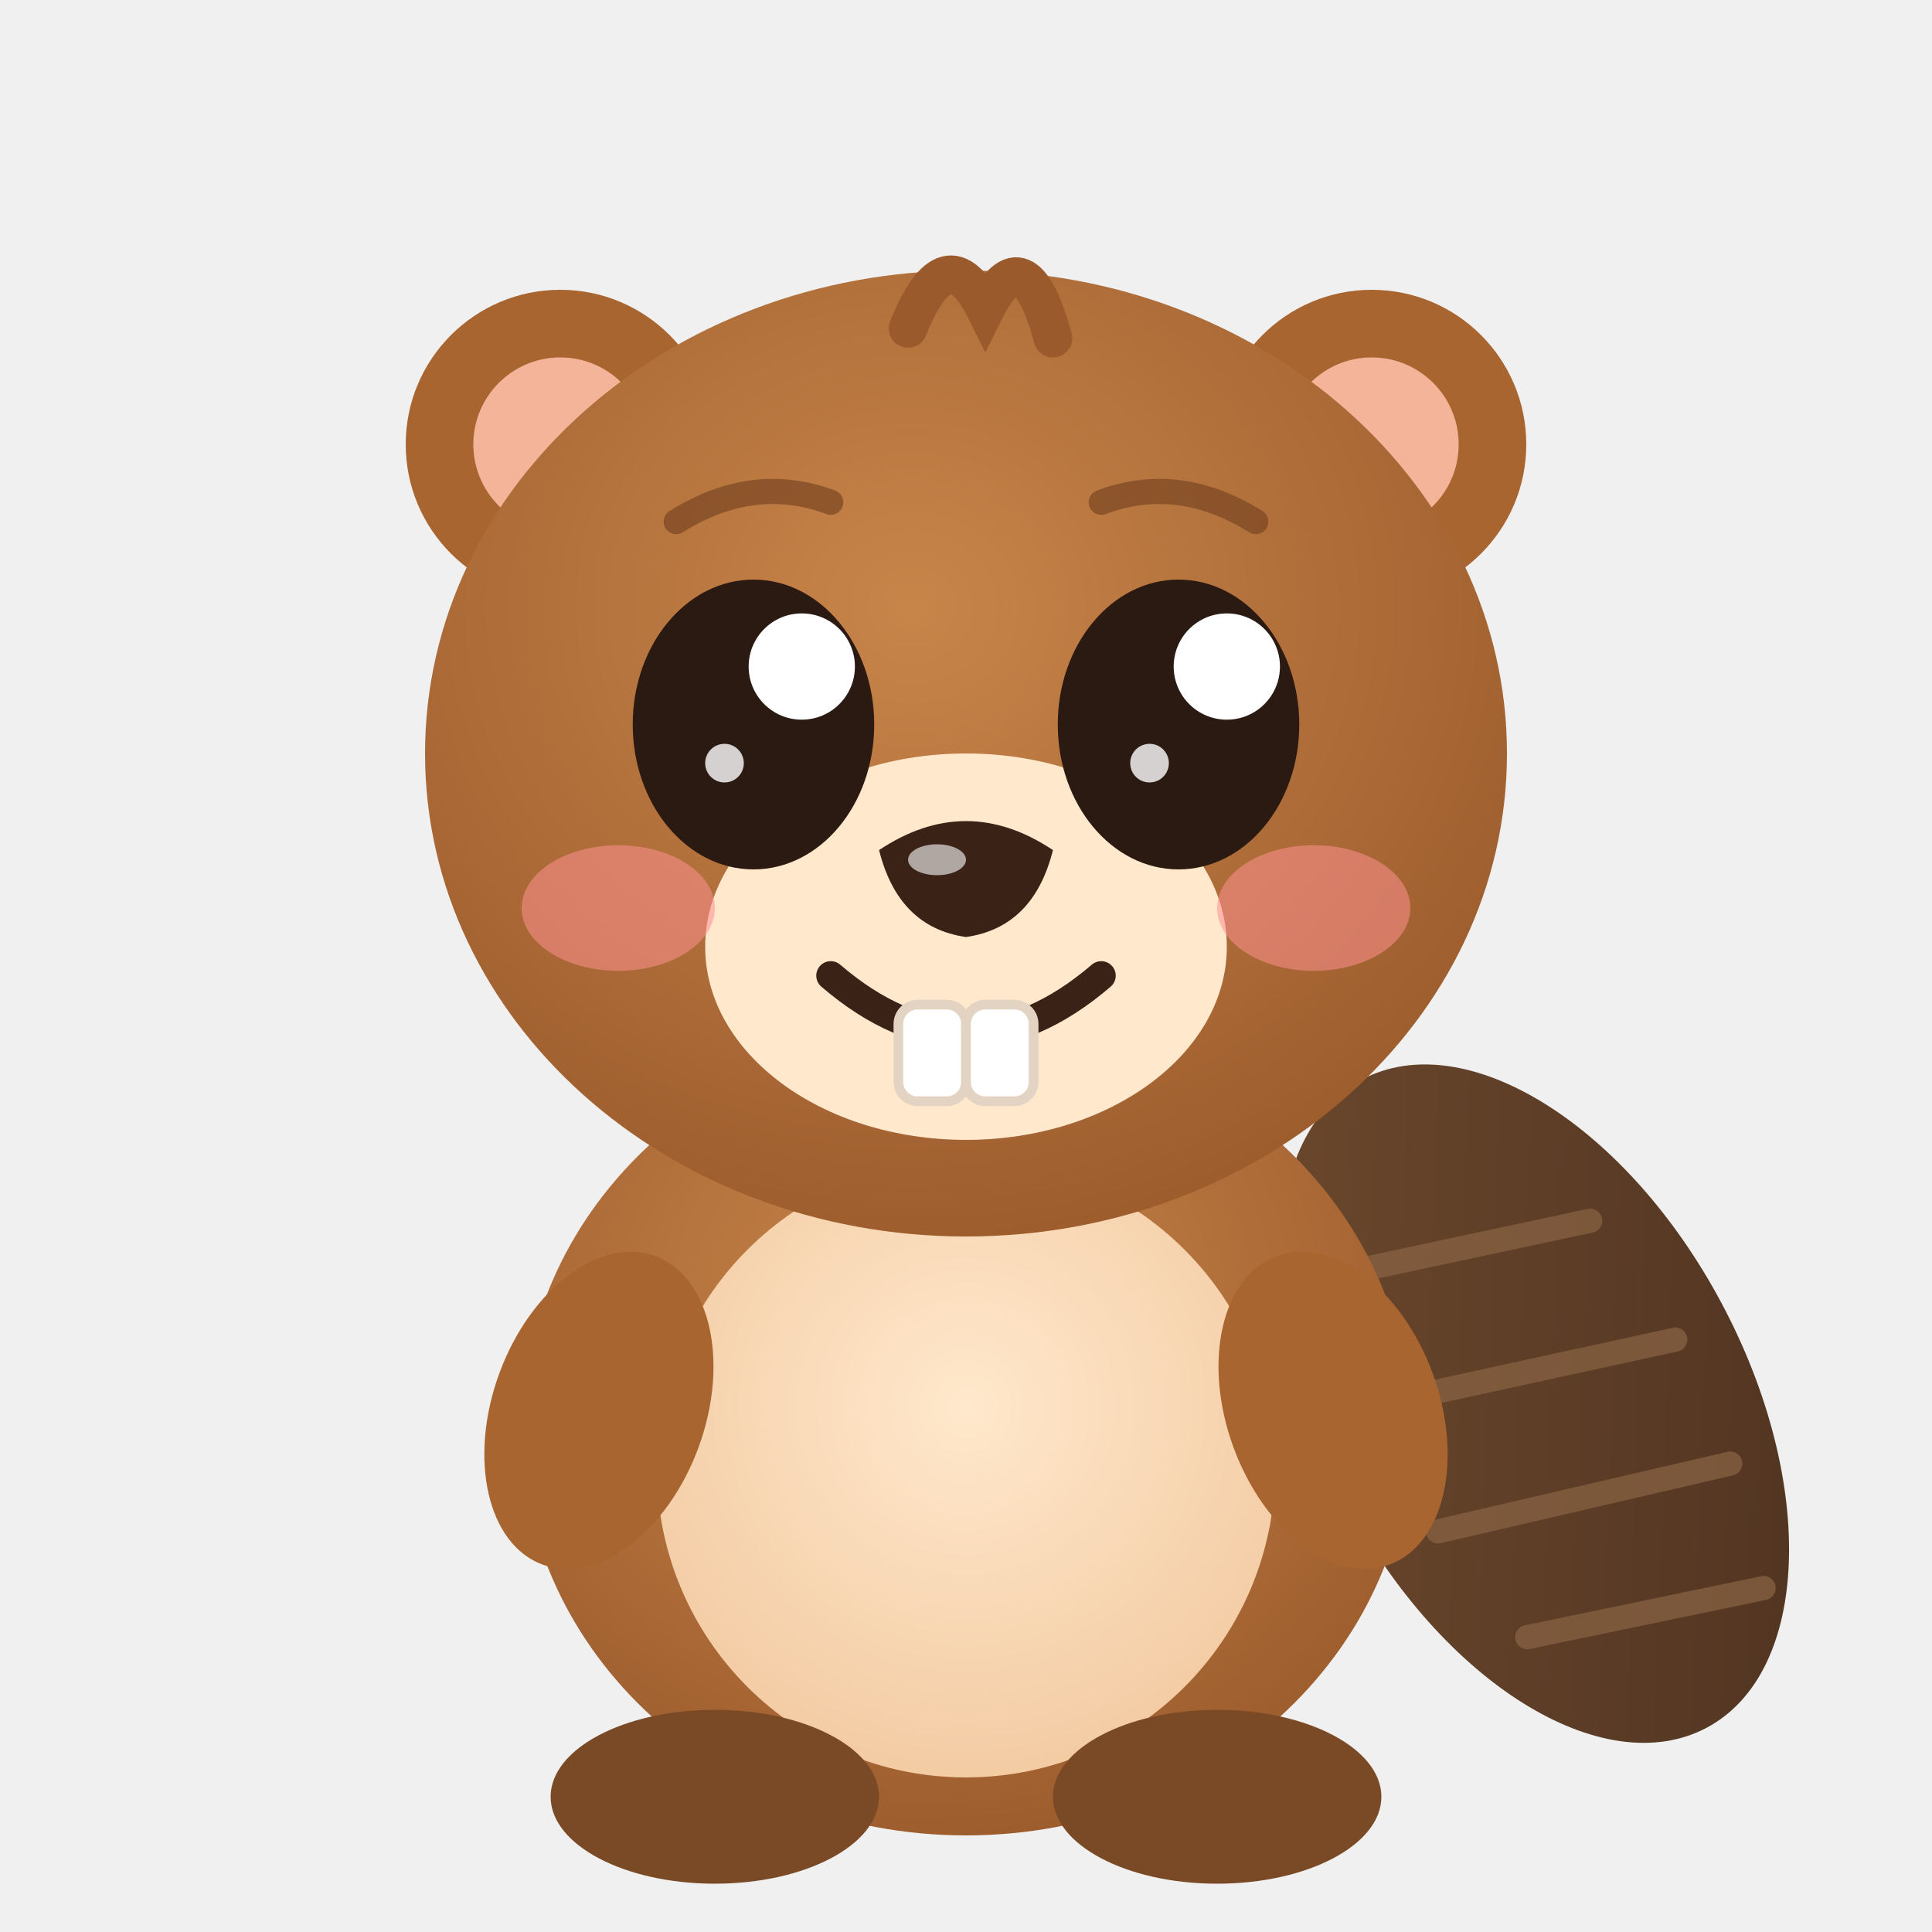
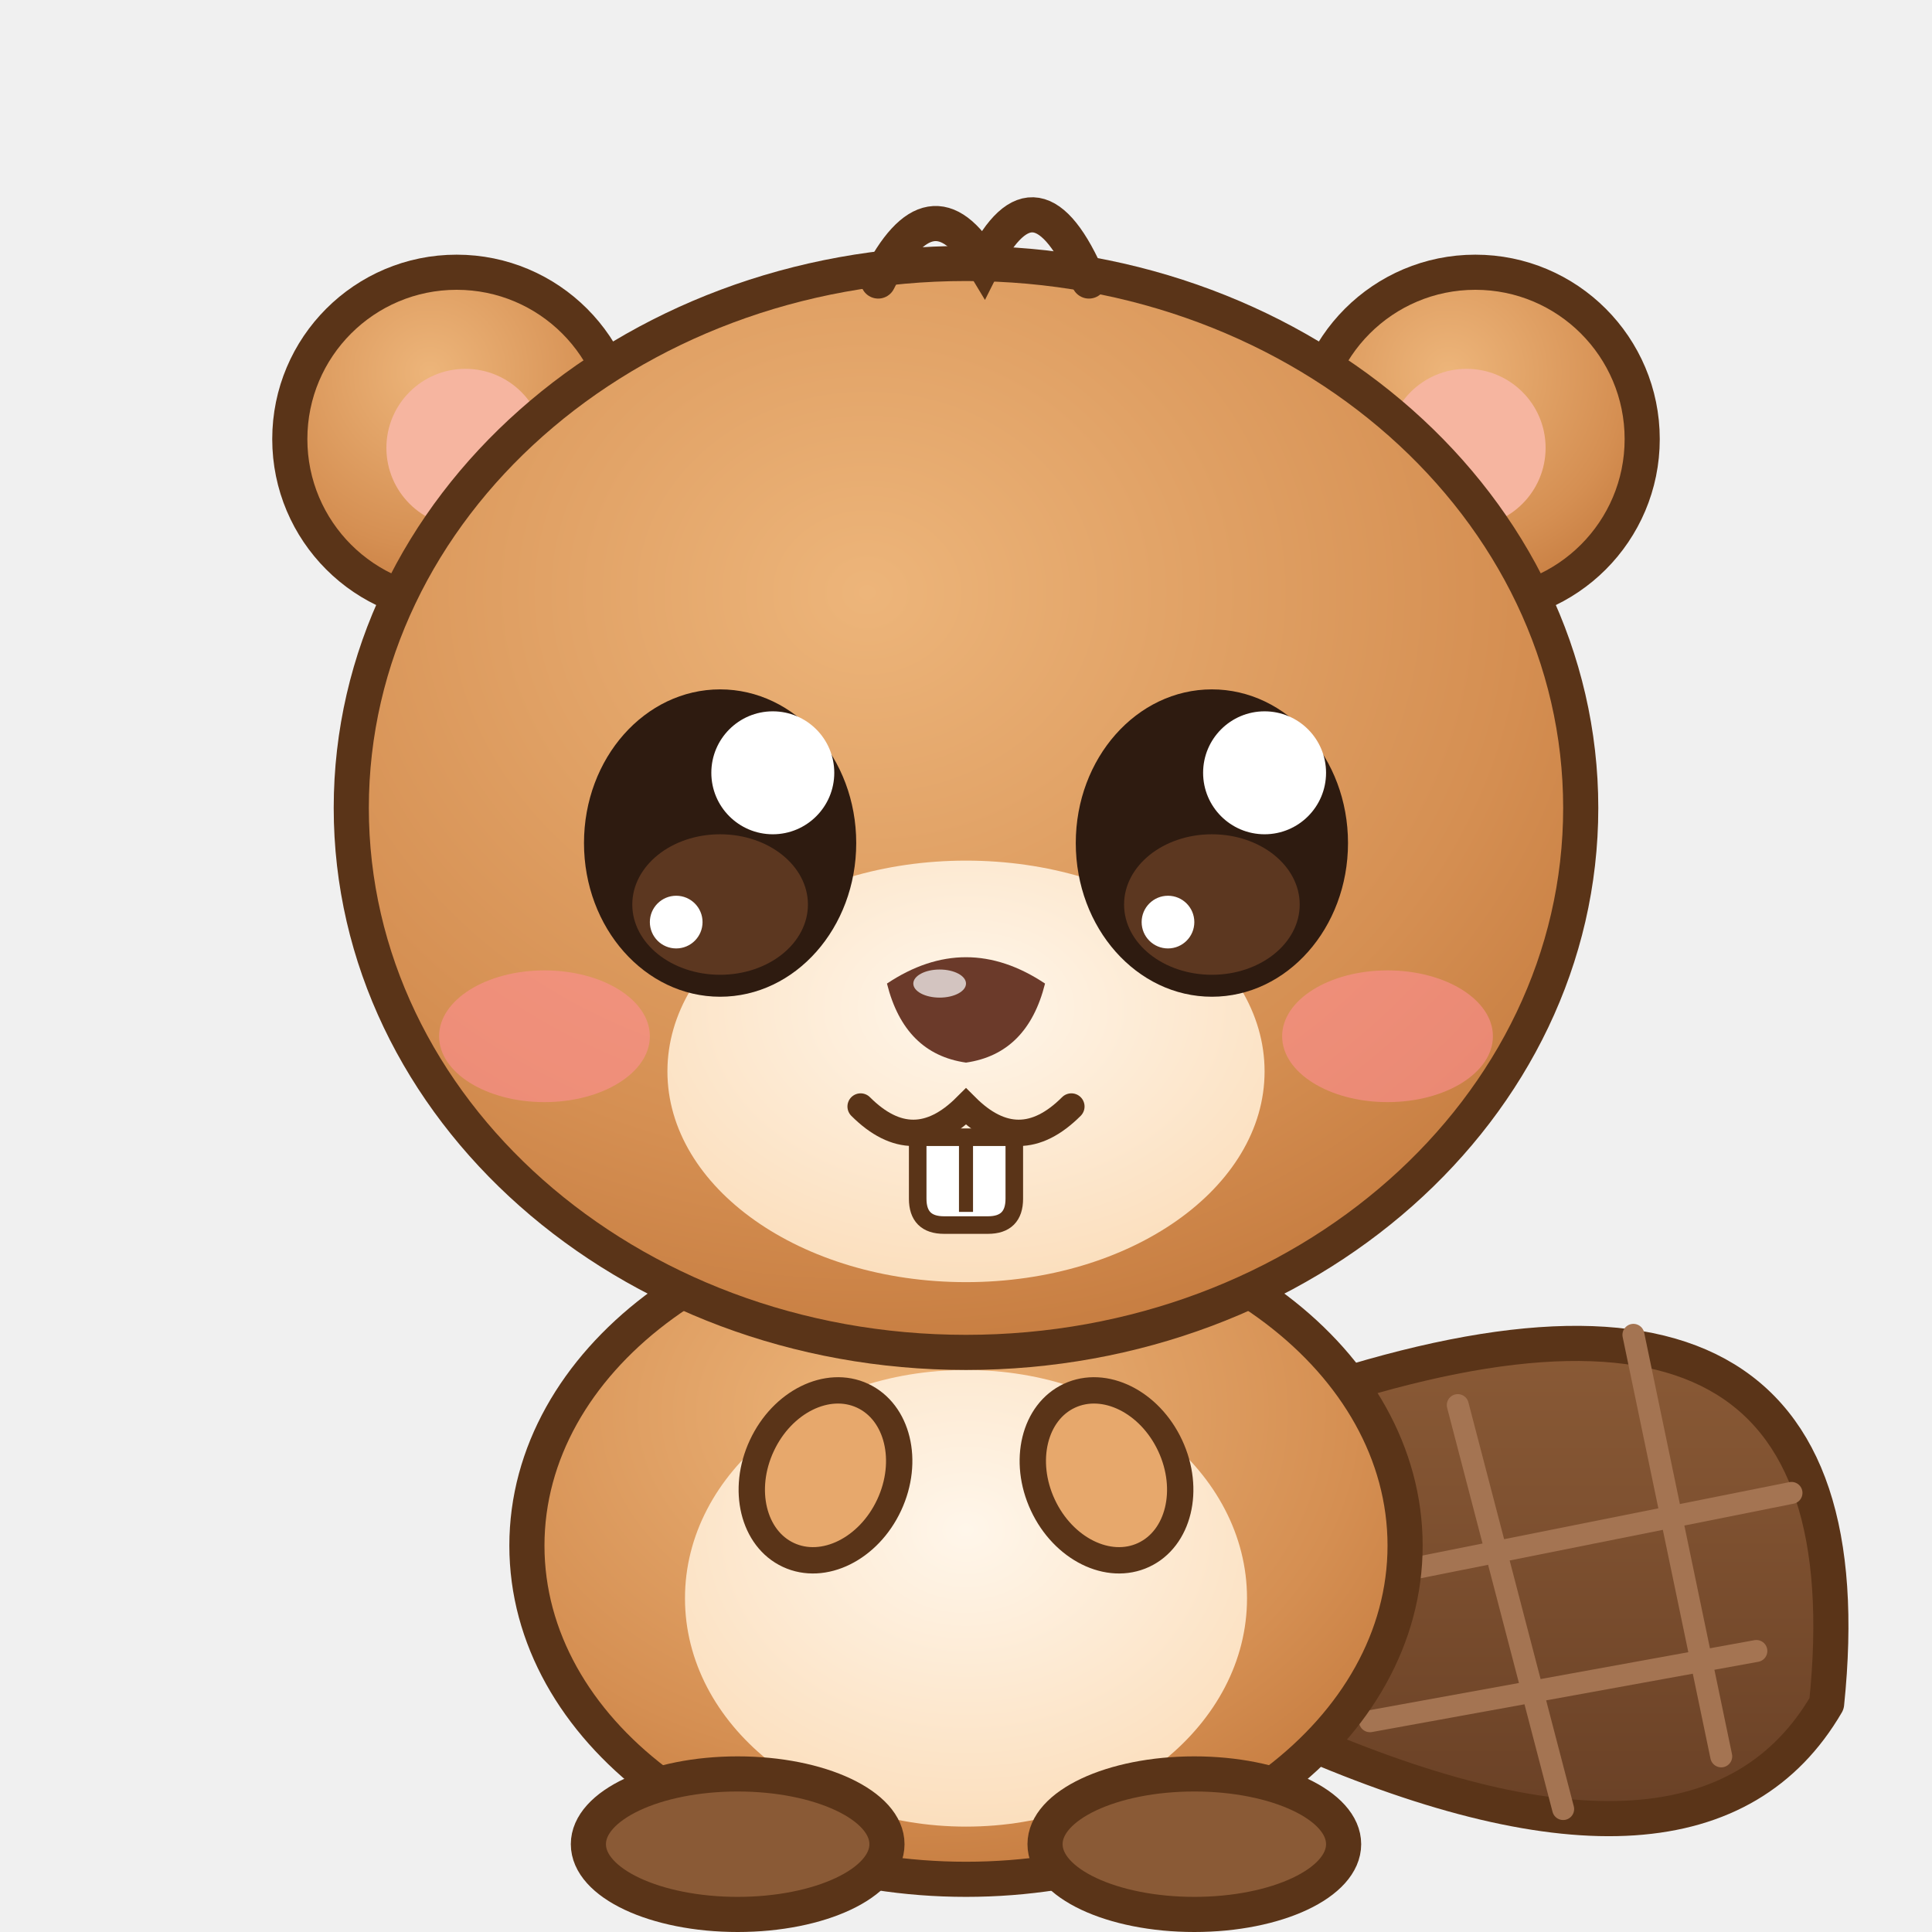
- <svg xmlns="http://www.w3.org/2000/svg" viewBox="0 0 200 200">
+ <svg xmlns="http://www.w3.org/2000/svg" viewBox="0 0 220 220">
  <defs>
-     <radialGradient id="fur" cx="45%" cy="35%" r="70%">
-       <stop offset="0" stop-color="#C8854A" />
-       <stop offset="1" stop-color="#9A5A2B" />
+     <radialGradient id="f" cx="42%" cy="30%" r="75%">
+       <stop offset="0" stop-color="#EDB57A" />
+       <stop offset=".7" stop-color="#D58F52" />
+       <stop offset="1" stop-color="#C47A3E" />
    </radialGradient>
-     <radialGradient id="bel" cx="50%" cy="40%" r="65%">
-       <stop offset="0" stop-color="#FFE8CC" />
-       <stop offset="1" stop-color="#F2C9A0" />
+     <radialGradient id="c" cx="50%" cy="35%" r="70%">
+       <stop offset="0" stop-color="#FFF6EA" />
+       <stop offset="1" stop-color="#FBDDBA" />
    </radialGradient>
-     <linearGradient id="tail" x1="0" y1="0" x2="1" y2="1">
-       <stop offset="0" stop-color="#6E4A2E" />
-       <stop offset="1" stop-color="#4E3220" />
+     <linearGradient id="t" x1="0" y1="0" x2="0" y2="1">
+       <stop offset="0" stop-color="#8A5A36" />
+       <stop offset="1" stop-color="#6A4126" />
    </linearGradient>
  </defs>
-   <g transform="rotate(-28 150 150)">
-     <ellipse cx="160" cy="150" rx="22" ry="38" fill="url(#tail)" />
-     <path d="M146 128 l28 8 M144 142 l32 9 M145 157 l30 8 M148 171 l24 7" stroke="#8A6444" stroke-width="2.5" stroke-linecap="round" opacity=".7" />
+   <g stroke="#5A3418" stroke-width="4" stroke-linejoin="round" stroke-linecap="round">
+     <path d="M146 160 Q214 136 208 194 Q194 218 148 198 Z" fill="url(#t)" />
+     <path d="M166 160 L178 206 M186 152 L196 200 M154 180 L204 170 M156 196 L200 188" stroke="#A47452" stroke-width="2.5" fill="none" />
+     <ellipse cx="110" cy="176" rx="50" ry="38" fill="url(#f)" />
+     <ellipse cx="110" cy="182" rx="32" ry="26" fill="url(#c)" stroke="none" />
+     <ellipse cx="84" cy="210" rx="17" ry="8" fill="#8A5A36" />
+     <ellipse cx="136" cy="210" rx="17" ry="8" fill="#8A5A36" />
+     <ellipse cx="94" cy="168" rx="8" ry="10" fill="#E7A86C" stroke-width="3" transform="rotate(25 94 168)" />
+     <ellipse cx="126" cy="168" rx="8" ry="10" fill="#E7A86C" stroke-width="3" transform="rotate(-25 126 168)" />
+     <circle cx="52" cy="50" r="19" fill="url(#f)" />
+     <circle cx="168" cy="50" r="19" fill="url(#f)" />
+     <circle cx="53" cy="51" r="9" fill="#F6B5A0" stroke="none" />
+     <circle cx="167" cy="51" r="9" fill="#F6B5A0" stroke="none" />
+     <ellipse cx="110" cy="92" rx="70" ry="62" fill="url(#f)" />
  </g>
-   <ellipse cx="100" cy="148" rx="46" ry="42" fill="url(#fur)" />
-   <ellipse cx="100" cy="152" rx="32" ry="32" fill="url(#bel)" />
-   <ellipse cx="74" cy="186" rx="17" ry="9" fill="#7A4A26" />
-   <ellipse cx="126" cy="186" rx="17" ry="9" fill="#7A4A26" />
-   <ellipse cx="62" cy="146" rx="11" ry="17" fill="#A9652F" transform="rotate(20 62 146)" />
-   <ellipse cx="138" cy="146" rx="11" ry="17" fill="#A9652F" transform="rotate(-20 138 146)" />
-   <circle cx="58" cy="46" r="16" fill="#A9652F" />
-   <circle cx="58" cy="46" r="9" fill="#F3B49A" />
-   <circle cx="142" cy="46" r="16" fill="#A9652F" />
-   <circle cx="142" cy="46" r="9" fill="#F3B49A" />
-   <ellipse cx="100" cy="78" rx="56" ry="50" fill="url(#fur)" />
-   <ellipse cx="100" cy="98" rx="27" ry="20" fill="#FFE8CC" />
-   <ellipse cx="78" cy="75" rx="12.5" ry="15" fill="#2B1A12" />
-   <ellipse cx="122" cy="75" rx="12.5" ry="15" fill="#2B1A12" />
-   <circle cx="83" cy="69" r="5.5" fill="#fff" />
-   <circle cx="127" cy="69" r="5.5" fill="#fff" />
-   <circle cx="75" cy="79" r="2" fill="#fff" opacity=".8" />
-   <circle cx="119" cy="79" r="2" fill="#fff" opacity=".8" />
-   <path d="M70 54 q8 -5 16 -2 M114 52 q8 -3 16 2" stroke="#7A4622" stroke-width="2.6" fill="none" stroke-linecap="round" opacity=".7" />
-   <ellipse cx="64" cy="94" rx="10" ry="6.5" fill="#FF8F8F" opacity=".55" />
-   <ellipse cx="136" cy="94" rx="10" ry="6.5" fill="#FF8F8F" opacity=".55" />
-   <path d="M91 88 q9 -6 18 0 q-2 8 -9 9 q-7 -1 -9 -9z" fill="#3A2216" />
-   <ellipse cx="97" cy="89" rx="3" ry="1.6" fill="#fff" opacity=".6" />
-   <path d="M86 101 q14 12 28 0" stroke="#3A2216" stroke-width="3" fill="none" stroke-linecap="round" />
-   <rect x="93" y="104" width="7" height="10" rx="2" fill="#fff" stroke="#E3D3C2" stroke-width="1" />
-   <rect x="100" y="104" width="7" height="10" rx="2" fill="#fff" stroke="#E3D3C2" stroke-width="1" />
-   <path d="M94 34 q4 -10 8 -2 q4 -8 7 3" stroke="#9A5A2B" stroke-width="4" fill="none" stroke-linecap="round" />
+   <ellipse cx="110" cy="122" rx="34" ry="24" fill="url(#c)" />
+   <path d="M100 32 Q106 20 112 30 Q118 18 124 32" fill="none" stroke="#5A3418" stroke-width="4" stroke-linecap="round" />
+   <ellipse cx="82" cy="96" rx="15.5" ry="17.5" fill="#2E1B10" />
+   <ellipse cx="138" cy="96" rx="15.5" ry="17.5" fill="#2E1B10" />
+   <ellipse cx="82" cy="103" rx="10" ry="8" fill="#6B4026" opacity=".75" />
+   <ellipse cx="138" cy="103" rx="10" ry="8" fill="#6B4026" opacity=".75" />
+   <circle cx="88" cy="88" r="7" fill="#fff" />
+   <circle cx="144" cy="88" r="7" fill="#fff" />
+   <circle cx="77" cy="105" r="3" fill="#fff" />
+   <circle cx="133" cy="105" r="3" fill="#fff" />
+   <ellipse cx="62" cy="118" rx="12" ry="7.5" fill="#FF8E93" opacity=".6" />
+   <ellipse cx="158" cy="118" rx="12" ry="7.5" fill="#FF8E93" opacity=".6" />
+   <path d="M101 112 Q110 106 119 112 Q117 120 110 121 Q103 120 101 112 Z" fill="#6B3A2A" />
+   <ellipse cx="107" cy="112" rx="3" ry="1.6" fill="#fff" opacity=".7" />
+   <path d="M98 126 Q104 132 110 126 Q116 132 122 126" fill="none" stroke="#5A3418" stroke-width="3" stroke-linecap="round" />
+   <path d="M104.5 129.5 h11 v7 q0 3 -3 3 h-5 q-3 0 -3 -3 z" fill="#fff" stroke="#5A3418" stroke-width="2" />
+   <line x1="110" y1="130" x2="110" y2="138" stroke="#5A3418" stroke-width="1.6" />
</svg>
